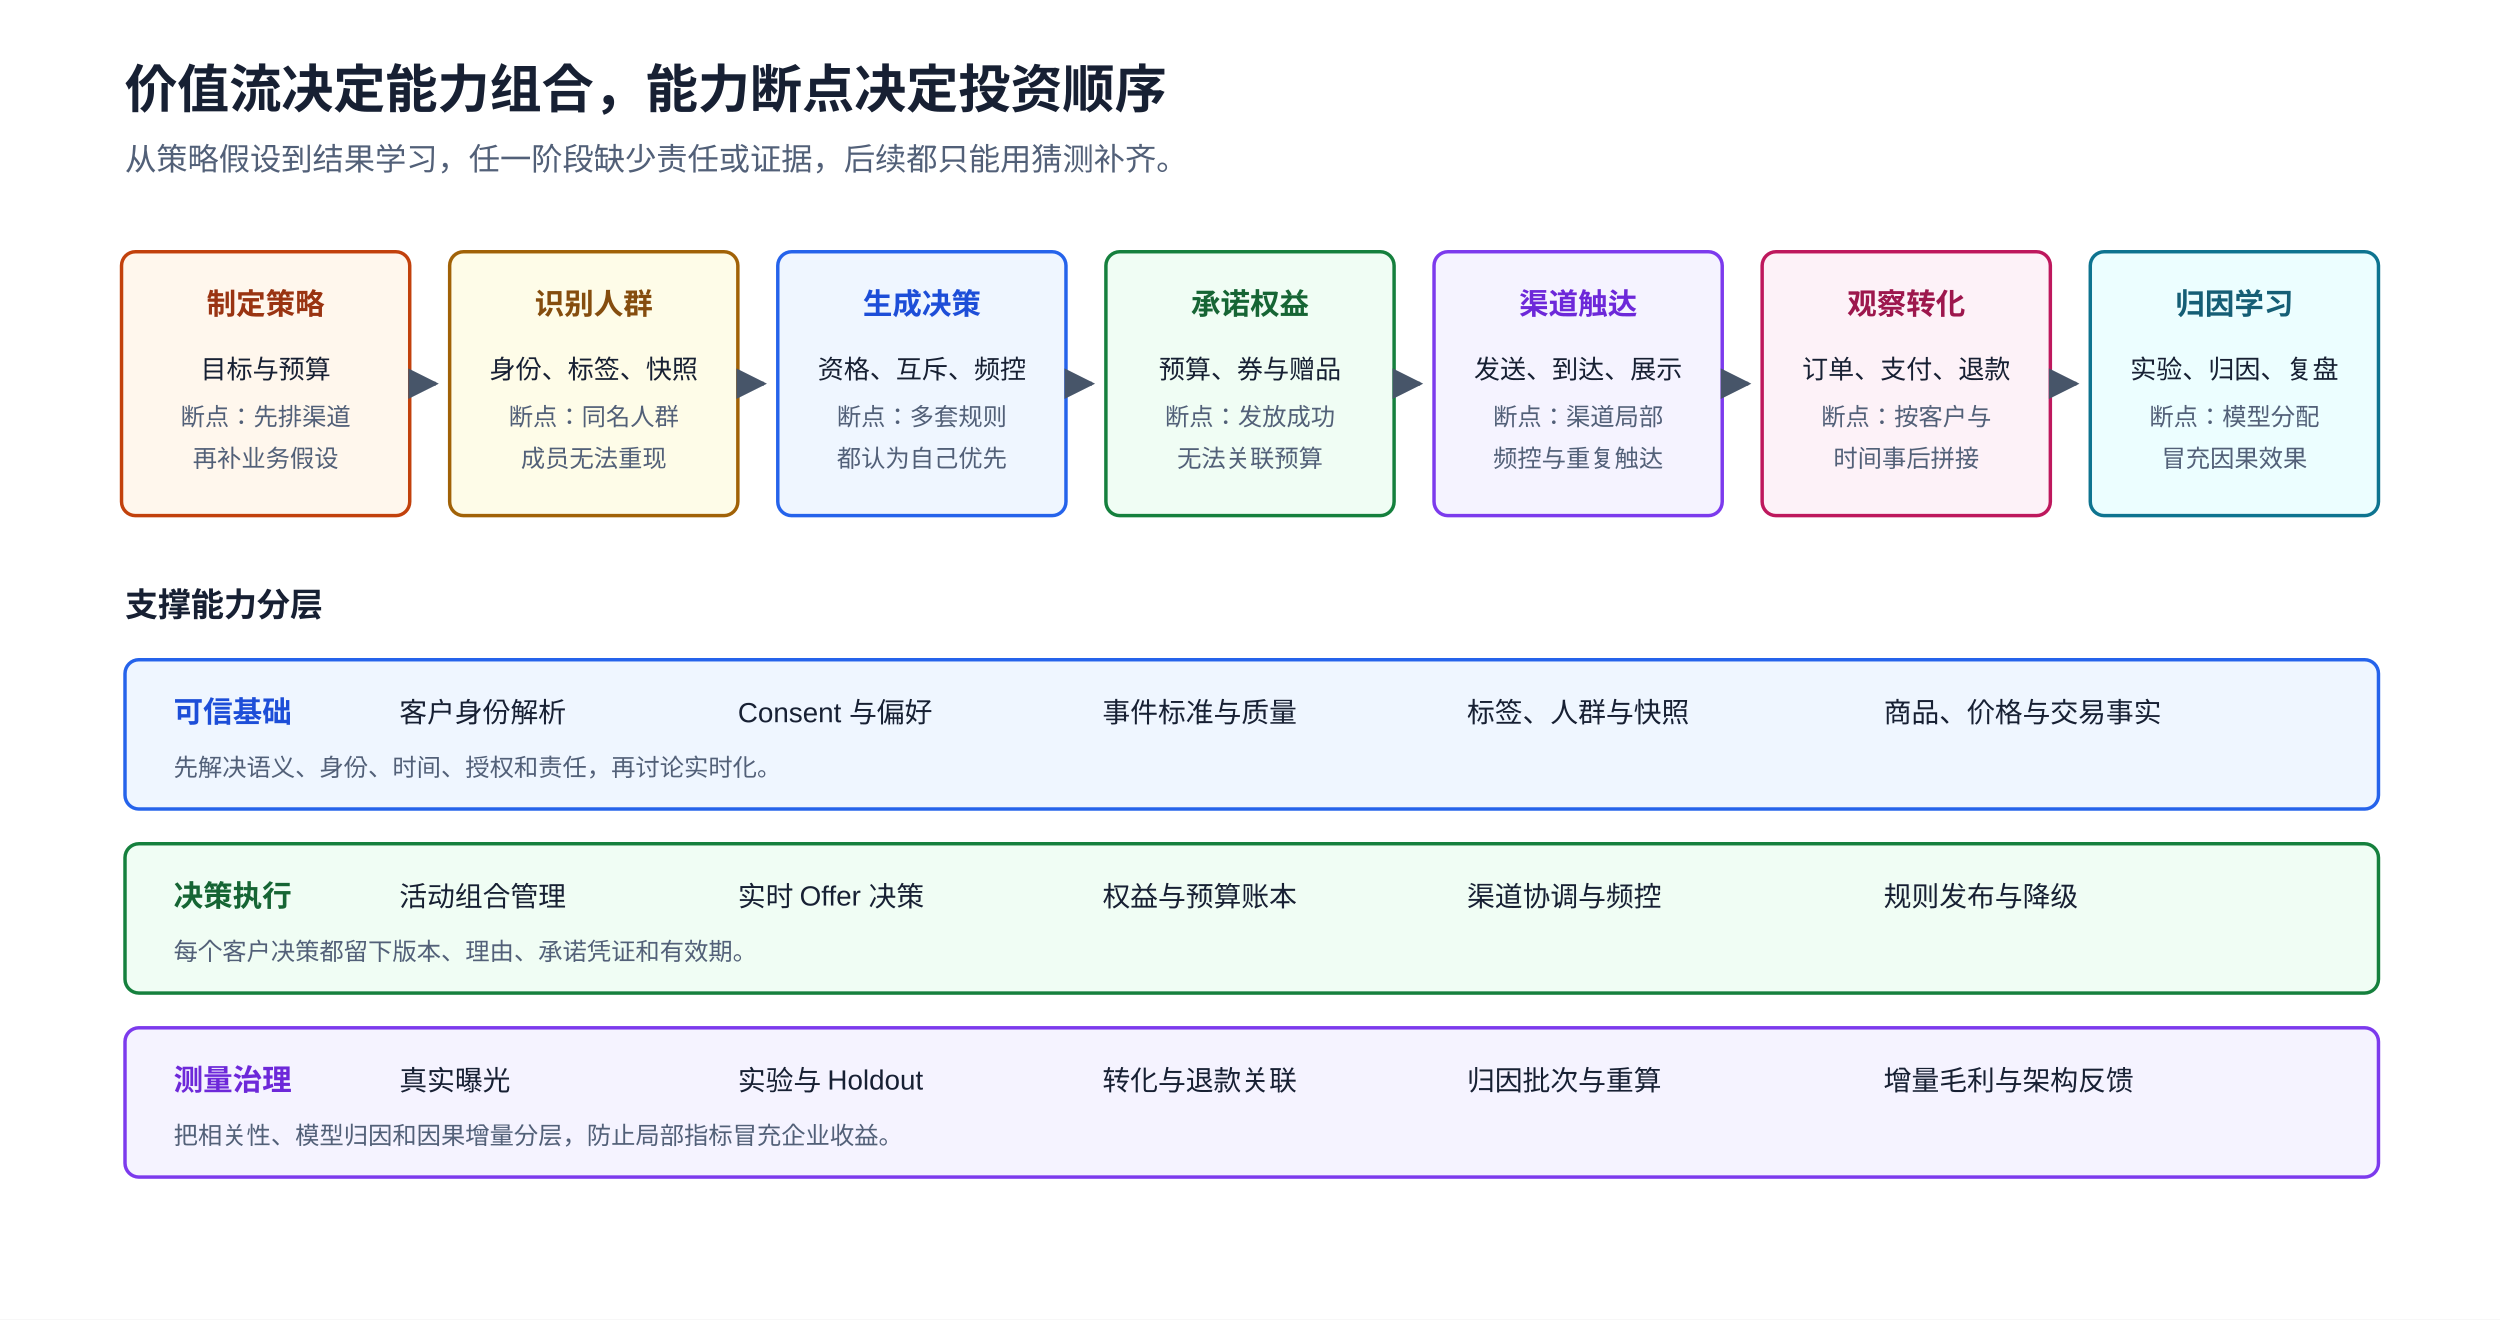
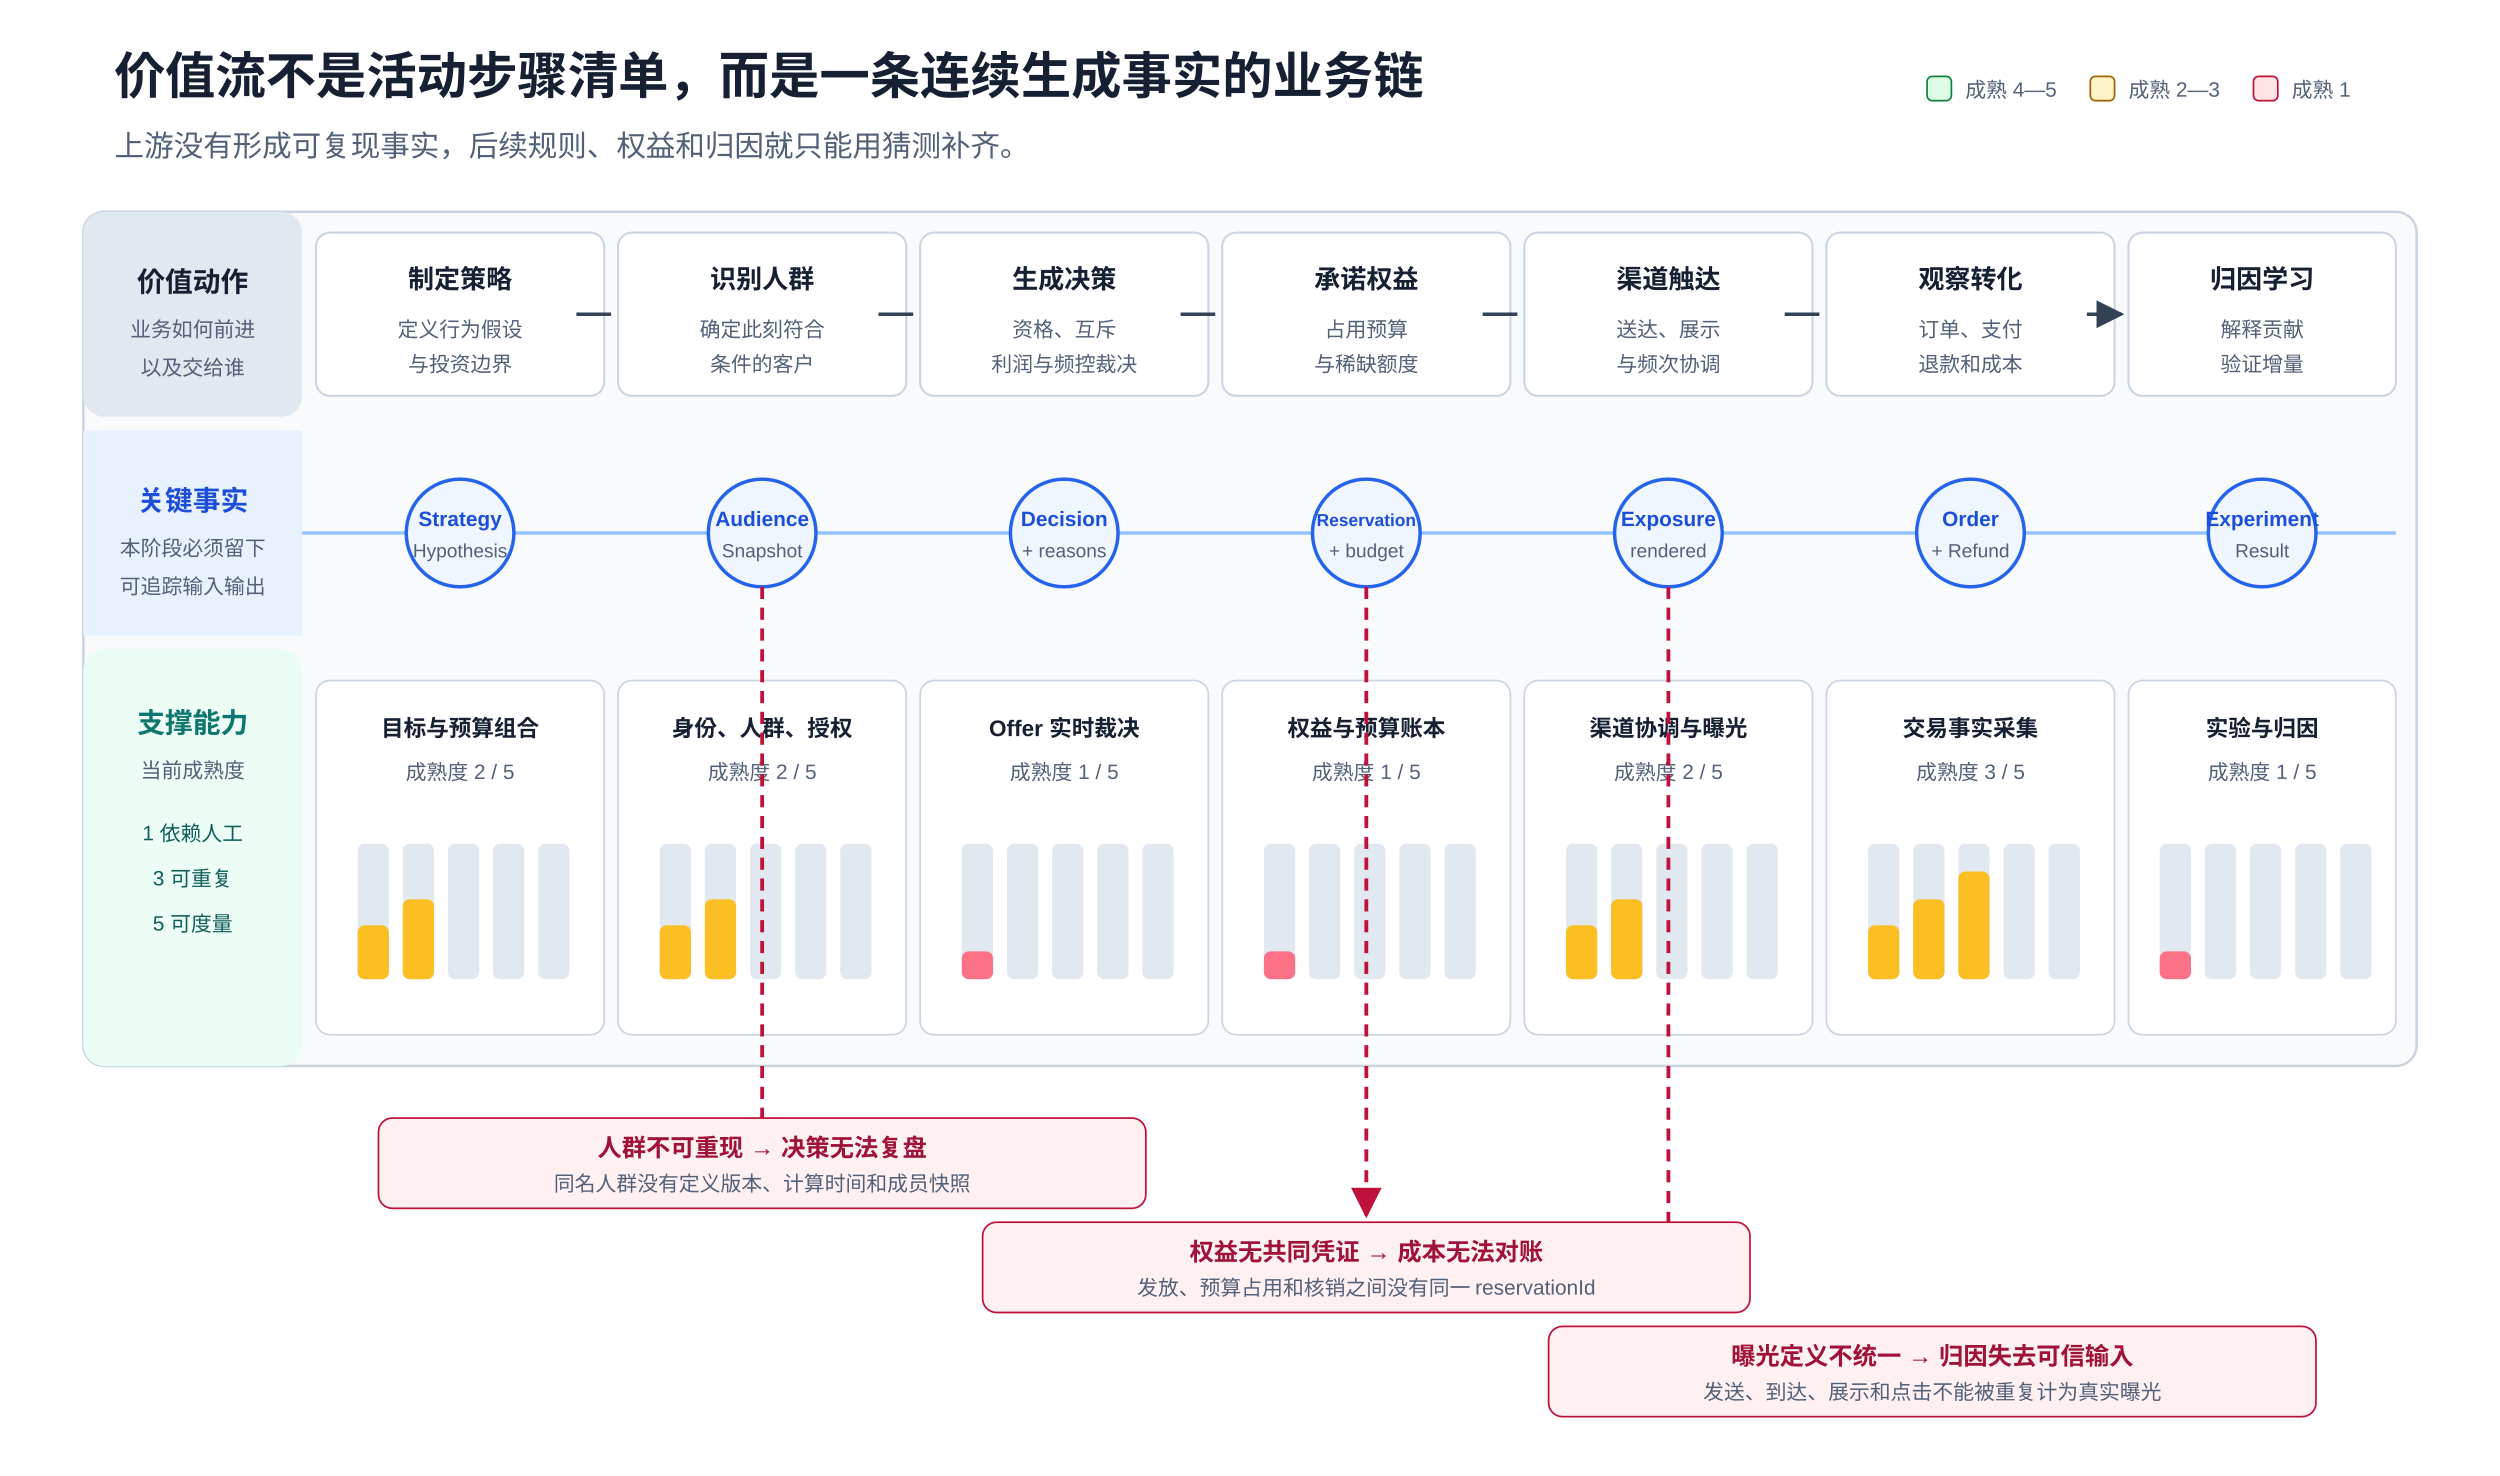
- <svg xmlns="http://www.w3.org/2000/svg" width="1440" height="760" viewBox="0 0 1440 760" role="img" aria-labelledby="title desc">
+ <svg xmlns="http://www.w3.org/2000/svg" width="1440" height="850" viewBox="0 0 1440 850" role="img" aria-labelledby="title desc">
  <defs>
    <marker id="arrow" viewBox="0 0 10 10" refX="9" refY="5" markerWidth="8" markerHeight="8" orient="auto">
-       <path d="M0 0 L10 5 L0 10 Z" fill="#475569" />
+       <path d="M0 0 L10 5 L0 10 Z" fill="#334155" />
+     </marker>
+     <marker id="breakArrow" viewBox="0 0 10 10" refX="9" refY="5" markerWidth="8" markerHeight="8" orient="auto">
+       <path d="M0 0 L10 5 L0 10 Z" fill="#be123c" />
    </marker>
  </defs>
-   <rect width="1440" height="760" fill="#ffffff" />
+   <rect width="1440" height="850" fill="#ffffff" />
  <g font-family="Arial, 'PingFang SC', sans-serif">
-     <text x="72" y="62" fill="#172033" font-size="30" font-weight="700">价值流决定能力组合，能力断点决定投资顺序</text>
-     <text x="72" y="98" fill="#526078" font-size="18">从策略假设到结果学习，任一阶段缺少责任或证据，后续都只能用猜测补齐。</text>
-     <g>
-       <rect x="70" y="145" width="166" height="152" rx="8" fill="#fff7ed" stroke="#c2410c" stroke-width="2" />
-       <text x="153" y="181" text-anchor="middle" fill="#9a3412" font-size="17" font-weight="700">制定策略</text>
-       <text x="153" y="218" text-anchor="middle" fill="#172033" font-size="15">目标与预算</text>
-       <text x="153" y="245" text-anchor="middle" fill="#526078" font-size="14">断点：先排渠道</text>
-       <text x="153" y="269" text-anchor="middle" fill="#526078" font-size="14">再补业务假设</text>
-       <rect x="259" y="145" width="166" height="152" rx="8" fill="#fefce8" stroke="#a16207" stroke-width="2" />
-       <text x="342" y="181" text-anchor="middle" fill="#854d0e" font-size="17" font-weight="700">识别人群</text>
-       <text x="342" y="218" text-anchor="middle" fill="#172033" font-size="15">身份、标签、快照</text>
-       <text x="342" y="245" text-anchor="middle" fill="#526078" font-size="14">断点：同名人群</text>
-       <text x="342" y="269" text-anchor="middle" fill="#526078" font-size="14">成员无法重现</text>
-       <rect x="448" y="145" width="166" height="152" rx="8" fill="#eff6ff" stroke="#2563eb" stroke-width="2" />
-       <text x="531" y="181" text-anchor="middle" fill="#1d4ed8" font-size="17" font-weight="700">生成决策</text>
-       <text x="531" y="218" text-anchor="middle" fill="#172033" font-size="15">资格、互斥、频控</text>
-       <text x="531" y="245" text-anchor="middle" fill="#526078" font-size="14">断点：多套规则</text>
-       <text x="531" y="269" text-anchor="middle" fill="#526078" font-size="14">都认为自己优先</text>
-       <rect x="637" y="145" width="166" height="152" rx="8" fill="#f0fdf4" stroke="#15803d" stroke-width="2" />
-       <text x="720" y="181" text-anchor="middle" fill="#166534" font-size="17" font-weight="700">承诺权益</text>
-       <text x="720" y="218" text-anchor="middle" fill="#172033" font-size="15">预算、券与赠品</text>
-       <text x="720" y="245" text-anchor="middle" fill="#526078" font-size="14">断点：发放成功</text>
-       <text x="720" y="269" text-anchor="middle" fill="#526078" font-size="14">无法关联预算</text>
-       <rect x="826" y="145" width="166" height="152" rx="8" fill="#f5f3ff" stroke="#7c3aed" stroke-width="2" />
-       <text x="909" y="181" text-anchor="middle" fill="#6d28d9" font-size="17" font-weight="700">渠道触达</text>
-       <text x="909" y="218" text-anchor="middle" fill="#172033" font-size="15">发送、到达、展示</text>
-       <text x="909" y="245" text-anchor="middle" fill="#526078" font-size="14">断点：渠道局部</text>
-       <text x="909" y="269" text-anchor="middle" fill="#526078" font-size="14">频控与重复触达</text>
-       <rect x="1015" y="145" width="166" height="152" rx="8" fill="#fdf2f8" stroke="#be185d" stroke-width="2" />
-       <text x="1098" y="181" text-anchor="middle" fill="#9d174d" font-size="17" font-weight="700">观察转化</text>
-       <text x="1098" y="218" text-anchor="middle" fill="#172033" font-size="15">订单、支付、退款</text>
-       <text x="1098" y="245" text-anchor="middle" fill="#526078" font-size="14">断点：按客户与</text>
-       <text x="1098" y="269" text-anchor="middle" fill="#526078" font-size="14">时间事后拼接</text>
-       <rect x="1204" y="145" width="166" height="152" rx="8" fill="#ecfeff" stroke="#0e7490" stroke-width="2" />
-       <text x="1287" y="181" text-anchor="middle" fill="#155e75" font-size="17" font-weight="700">归因学习</text>
-       <text x="1287" y="218" text-anchor="middle" fill="#172033" font-size="15">实验、归因、复盘</text>
-       <text x="1287" y="245" text-anchor="middle" fill="#526078" font-size="14">断点：模型分配</text>
-       <text x="1287" y="269" text-anchor="middle" fill="#526078" font-size="14">冒充因果效果</text>
-     </g>
-     <g fill="none" stroke="#475569" stroke-width="2.2" marker-end="url(#arrow)">
-       <path d="M236 221 H251" />
-       <path d="M425 221 H440" />
-       <path d="M614 221 H629" />
-       <path d="M803 221 H818" />
-       <path d="M992 221 H1007" />
-       <path d="M1181 221 H1196" />
-     </g>
-     <text x="72" y="355" fill="#172033" font-size="19" font-weight="700">支撑能力分层</text>
-     <rect x="72" y="380" width="1298" height="86" rx="8" fill="#eff6ff" stroke="#2563eb" stroke-width="2" />
-     <text x="100" y="416" fill="#1d4ed8" font-size="17" font-weight="700">可信基础</text>
-     <text x="230" y="416" fill="#172033" font-size="16">客户身份解析</text>
-     <text x="425" y="416" fill="#172033" font-size="16">Consent 与偏好</text>
-     <text x="635" y="416" fill="#172033" font-size="16">事件标准与质量</text>
-     <text x="845" y="416" fill="#172033" font-size="16">标签、人群与快照</text>
-     <text x="1085" y="416" fill="#172033" font-size="16">商品、价格与交易事实</text>
-     <text x="100" y="447" fill="#526078" font-size="14">先解决语义、身份、时间、授权和责任，再讨论实时化。</text>
-     <rect x="72" y="486" width="1298" height="86" rx="8" fill="#f0fdf4" stroke="#15803d" stroke-width="2" />
-     <text x="100" y="522" fill="#166534" font-size="17" font-weight="700">决策执行</text>
-     <text x="230" y="522" fill="#172033" font-size="16">活动组合管理</text>
-     <text x="425" y="522" fill="#172033" font-size="16">实时 Offer 决策</text>
-     <text x="635" y="522" fill="#172033" font-size="16">权益与预算账本</text>
-     <text x="845" y="522" fill="#172033" font-size="16">渠道协调与频控</text>
-     <text x="1085" y="522" fill="#172033" font-size="16">规则发布与降级</text>
-     <text x="100" y="553" fill="#526078" font-size="14">每个客户决策都留下版本、理由、承诺凭证和有效期。</text>
-     <rect x="72" y="592" width="1298" height="86" rx="8" fill="#f5f3ff" stroke="#7c3aed" stroke-width="2" />
-     <text x="100" y="628" fill="#6d28d9" font-size="17" font-weight="700">测量治理</text>
-     <text x="230" y="628" fill="#172033" font-size="16">真实曝光</text>
-     <text x="425" y="628" fill="#172033" font-size="16">实验与 Holdout</text>
-     <text x="635" y="628" fill="#172033" font-size="16">转化与退款关联</text>
-     <text x="845" y="628" fill="#172033" font-size="16">归因批次与重算</text>
-     <text x="1085" y="628" fill="#172033" font-size="16">增量毛利与架构反馈</text>
-     <text x="100" y="659" fill="#526078" font-size="14">把相关性、模型归因和因果增量分层，防止局部指标冒充企业收益。</text>
+     <text x="66" y="54" fill="#172033" font-size="29" font-weight="700">价值流不是活动步骤清单，而是一条连续生成事实的业务链</text>
+     <text x="66" y="90" fill="#526078" font-size="17">上游没有形成可复现事实，后续规则、权益和归因就只能用猜测补齐。</text>
+     <g font-size="12">
+       <rect x="1110" y="44" width="14" height="14" rx="3" fill="#dcfce7" stroke="#15803d" />
+       <text x="1132" y="56" fill="#526078">成熟 4—5</text>
+       <rect x="1204" y="44" width="14" height="14" rx="3" fill="#fef3c7" stroke="#a16207" />
+       <text x="1226" y="56" fill="#526078">成熟 2—3</text>
+       <rect x="1298" y="44" width="14" height="14" rx="3" fill="#ffe4e6" stroke="#be123c" />
+       <text x="1320" y="56" fill="#526078">成熟 1</text>
+     </g>
+     <rect x="48" y="122" width="1344" height="492" rx="12" fill="#f8fafc" stroke="#cbd5e1" stroke-width="1.5" />
+     <g>
+       <rect x="48" y="122" width="126" height="118" rx="12" fill="#e2e8f0" />
+       <text x="111" y="168" text-anchor="middle" fill="#172033" font-size="16" font-weight="700">价值动作</text>
+       <text x="111" y="194" text-anchor="middle" fill="#526078" font-size="12">业务如何前进</text>
+       <text x="111" y="216" text-anchor="middle" fill="#526078" font-size="12">以及交给谁</text>
+       <rect x="48" y="248" width="126" height="118" fill="#e8f2ff" />
+       <text x="111" y="294" text-anchor="middle" fill="#1d4ed8" font-size="16" font-weight="700">关键事实</text>
+       <text x="111" y="320" text-anchor="middle" fill="#526078" font-size="12">本阶段必须留下</text>
+       <text x="111" y="342" text-anchor="middle" fill="#526078" font-size="12">可追踪输入输出</text>
+       <rect x="48" y="374" width="126" height="240" rx="12" fill="#ecfdf5" />
+       <text x="111" y="422" text-anchor="middle" fill="#0f766e" font-size="16" font-weight="700">支撑能力</text>
+       <text x="111" y="448" text-anchor="middle" fill="#526078" font-size="12">当前成熟度</text>
+       <text x="111" y="484" text-anchor="middle" fill="#115e59" font-size="12">1 依赖人工</text>
+       <text x="111" y="510" text-anchor="middle" fill="#115e59" font-size="12">3 可重复</text>
+       <text x="111" y="536" text-anchor="middle" fill="#115e59" font-size="12">5 可度量</text>
+     </g>
+     <g fill="#ffffff" stroke="#cbd5e1" stroke-width="1.2">
+       <rect x="182" y="134" width="166" height="94" rx="8" />
+       <rect x="356" y="134" width="166" height="94" rx="8" />
+       <rect x="530" y="134" width="166" height="94" rx="8" />
+       <rect x="704" y="134" width="166" height="94" rx="8" />
+       <rect x="878" y="134" width="166" height="94" rx="8" />
+       <rect x="1052" y="134" width="166" height="94" rx="8" />
+       <rect x="1226" y="134" width="154" height="94" rx="8" />
+     </g>
+     <path d="M332 181 H352 M506 181 H526 M680 181 H700 M854 181 H874 M1028 181 H1048 M1202 181 H1222" fill="none" stroke="#334155" stroke-width="2" marker-end="url(#arrow)" />
+     <g text-anchor="middle">
+       <text x="265" y="166" fill="#172033" font-size="15" font-weight="700">制定策略</text>
+       <text x="265" y="194" fill="#526078" font-size="12">定义行为假设</text>
+       <text x="265" y="214" fill="#526078" font-size="12">与投资边界</text>
+       <text x="439" y="166" fill="#172033" font-size="15" font-weight="700">识别人群</text>
+       <text x="439" y="194" fill="#526078" font-size="12">确定此刻符合</text>
+       <text x="439" y="214" fill="#526078" font-size="12">条件的客户</text>
+       <text x="613" y="166" fill="#172033" font-size="15" font-weight="700">生成决策</text>
+       <text x="613" y="194" fill="#526078" font-size="12">资格、互斥</text>
+       <text x="613" y="214" fill="#526078" font-size="12">利润与频控裁决</text>
+       <text x="787" y="166" fill="#172033" font-size="15" font-weight="700">承诺权益</text>
+       <text x="787" y="194" fill="#526078" font-size="12">占用预算</text>
+       <text x="787" y="214" fill="#526078" font-size="12">与稀缺额度</text>
+       <text x="961" y="166" fill="#172033" font-size="15" font-weight="700">渠道触达</text>
+       <text x="961" y="194" fill="#526078" font-size="12">送达、展示</text>
+       <text x="961" y="214" fill="#526078" font-size="12">与频次协调</text>
+       <text x="1135" y="166" fill="#172033" font-size="15" font-weight="700">观察转化</text>
+       <text x="1135" y="194" fill="#526078" font-size="12">订单、支付</text>
+       <text x="1135" y="214" fill="#526078" font-size="12">退款和成本</text>
+       <text x="1303" y="166" fill="#172033" font-size="15" font-weight="700">归因学习</text>
+       <text x="1303" y="194" fill="#526078" font-size="12">解释贡献</text>
+       <text x="1303" y="214" fill="#526078" font-size="12">验证增量</text>
+     </g>
+     <g>
+       <path d="M174 307 H1380" fill="none" stroke="#93c5fd" stroke-width="2" />
+       <g text-anchor="middle">
+         <circle cx="265" cy="307" r="31" fill="#eff6ff" stroke="#2563eb" stroke-width="2" />
+         <text x="265" y="303" fill="#1d4ed8" font-size="12" font-weight="700">Strategy</text>
+         <text x="265" y="321" fill="#526078" font-size="11">Hypothesis</text>
+         <circle cx="439" cy="307" r="31" fill="#eff6ff" stroke="#2563eb" stroke-width="2" />
+         <text x="439" y="303" fill="#1d4ed8" font-size="12" font-weight="700">Audience</text>
+         <text x="439" y="321" fill="#526078" font-size="11">Snapshot</text>
+         <circle cx="613" cy="307" r="31" fill="#eff6ff" stroke="#2563eb" stroke-width="2" />
+         <text x="613" y="303" fill="#1d4ed8" font-size="12" font-weight="700">Decision</text>
+         <text x="613" y="321" fill="#526078" font-size="11">+ reasons</text>
+         <circle cx="787" cy="307" r="31" fill="#eff6ff" stroke="#2563eb" stroke-width="2" />
+         <text x="787" y="303" fill="#1d4ed8" font-size="10" font-weight="700">Reservation</text>
+         <text x="787" y="321" fill="#526078" font-size="11">+ budget</text>
+         <circle cx="961" cy="307" r="31" fill="#eff6ff" stroke="#2563eb" stroke-width="2" />
+         <text x="961" y="303" fill="#1d4ed8" font-size="12" font-weight="700">Exposure</text>
+         <text x="961" y="321" fill="#526078" font-size="11">rendered</text>
+         <circle cx="1135" cy="307" r="31" fill="#eff6ff" stroke="#2563eb" stroke-width="2" />
+         <text x="1135" y="303" fill="#1d4ed8" font-size="12" font-weight="700">Order</text>
+         <text x="1135" y="321" fill="#526078" font-size="11">+ Refund</text>
+         <circle cx="1303" cy="307" r="31" fill="#eff6ff" stroke="#2563eb" stroke-width="2" />
+         <text x="1303" y="303" fill="#1d4ed8" font-size="12" font-weight="700">Experiment</text>
+         <text x="1303" y="321" fill="#526078" font-size="11">Result</text>
+       </g>
+     </g>
+     <g text-anchor="middle">
+       <rect x="182" y="392" width="166" height="204" rx="8" fill="#ffffff" stroke="#cbd5e1" />
+       <text x="265" y="424" fill="#172033" font-size="13" font-weight="700">目标与预算组合</text>
+       <text x="265" y="449" fill="#526078" font-size="12">成熟度 2 / 5</text>
+       <rect x="356" y="392" width="166" height="204" rx="8" fill="#ffffff" stroke="#cbd5e1" />
+       <text x="439" y="424" fill="#172033" font-size="13" font-weight="700">身份、人群、授权</text>
+       <text x="439" y="449" fill="#526078" font-size="12">成熟度 2 / 5</text>
+       <rect x="530" y="392" width="166" height="204" rx="8" fill="#ffffff" stroke="#cbd5e1" />
+       <text x="613" y="424" fill="#172033" font-size="13" font-weight="700">Offer 实时裁决</text>
+       <text x="613" y="449" fill="#526078" font-size="12">成熟度 1 / 5</text>
+       <rect x="704" y="392" width="166" height="204" rx="8" fill="#ffffff" stroke="#cbd5e1" />
+       <text x="787" y="424" fill="#172033" font-size="13" font-weight="700">权益与预算账本</text>
+       <text x="787" y="449" fill="#526078" font-size="12">成熟度 1 / 5</text>
+       <rect x="878" y="392" width="166" height="204" rx="8" fill="#ffffff" stroke="#cbd5e1" />
+       <text x="961" y="424" fill="#172033" font-size="13" font-weight="700">渠道协调与曝光</text>
+       <text x="961" y="449" fill="#526078" font-size="12">成熟度 2 / 5</text>
+       <rect x="1052" y="392" width="166" height="204" rx="8" fill="#ffffff" stroke="#cbd5e1" />
+       <text x="1135" y="424" fill="#172033" font-size="13" font-weight="700">交易事实采集</text>
+       <text x="1135" y="449" fill="#526078" font-size="12">成熟度 3 / 5</text>
+       <rect x="1226" y="392" width="154" height="204" rx="8" fill="#ffffff" stroke="#cbd5e1" />
+       <text x="1303" y="424" fill="#172033" font-size="13" font-weight="700">实验与归因</text>
+       <text x="1303" y="449" fill="#526078" font-size="12">成熟度 1 / 5</text>
+     </g>
+     <g>
+       <g fill="#e2e8f0">
+         <rect x="206" y="486" width="18" height="78" rx="4" />
+         <rect x="232" y="486" width="18" height="78" rx="4" />
+         <rect x="258" y="486" width="18" height="78" rx="4" />
+         <rect x="284" y="486" width="18" height="78" rx="4" />
+         <rect x="310" y="486" width="18" height="78" rx="4" />
+       </g>
+       <rect x="206" y="533" width="18" height="31" rx="4" fill="#fbbf24" />
+       <rect x="232" y="518" width="18" height="46" rx="4" fill="#fbbf24" />
+       <g fill="#e2e8f0">
+         <rect x="380" y="486" width="18" height="78" rx="4" />
+         <rect x="406" y="486" width="18" height="78" rx="4" />
+         <rect x="432" y="486" width="18" height="78" rx="4" />
+         <rect x="458" y="486" width="18" height="78" rx="4" />
+         <rect x="484" y="486" width="18" height="78" rx="4" />
+       </g>
+       <rect x="380" y="533" width="18" height="31" rx="4" fill="#fbbf24" />
+       <rect x="406" y="518" width="18" height="46" rx="4" fill="#fbbf24" />
+       <g fill="#e2e8f0">
+         <rect x="554" y="486" width="18" height="78" rx="4" />
+         <rect x="580" y="486" width="18" height="78" rx="4" />
+         <rect x="606" y="486" width="18" height="78" rx="4" />
+         <rect x="632" y="486" width="18" height="78" rx="4" />
+         <rect x="658" y="486" width="18" height="78" rx="4" />
+       </g>
+       <rect x="554" y="548" width="18" height="16" rx="4" fill="#fb7185" />
+       <g fill="#e2e8f0">
+         <rect x="728" y="486" width="18" height="78" rx="4" />
+         <rect x="754" y="486" width="18" height="78" rx="4" />
+         <rect x="780" y="486" width="18" height="78" rx="4" />
+         <rect x="806" y="486" width="18" height="78" rx="4" />
+         <rect x="832" y="486" width="18" height="78" rx="4" />
+       </g>
+       <rect x="728" y="548" width="18" height="16" rx="4" fill="#fb7185" />
+       <g fill="#e2e8f0">
+         <rect x="902" y="486" width="18" height="78" rx="4" />
+         <rect x="928" y="486" width="18" height="78" rx="4" />
+         <rect x="954" y="486" width="18" height="78" rx="4" />
+         <rect x="980" y="486" width="18" height="78" rx="4" />
+         <rect x="1006" y="486" width="18" height="78" rx="4" />
+       </g>
+       <rect x="902" y="533" width="18" height="31" rx="4" fill="#fbbf24" />
+       <rect x="928" y="518" width="18" height="46" rx="4" fill="#fbbf24" />
+       <g fill="#e2e8f0">
+         <rect x="1076" y="486" width="18" height="78" rx="4" />
+         <rect x="1102" y="486" width="18" height="78" rx="4" />
+         <rect x="1128" y="486" width="18" height="78" rx="4" />
+         <rect x="1154" y="486" width="18" height="78" rx="4" />
+         <rect x="1180" y="486" width="18" height="78" rx="4" />
+       </g>
+       <rect x="1076" y="533" width="18" height="31" rx="4" fill="#fbbf24" />
+       <rect x="1102" y="518" width="18" height="46" rx="4" fill="#fbbf24" />
+       <rect x="1128" y="502" width="18" height="62" rx="4" fill="#fbbf24" />
+       <g fill="#e2e8f0">
+         <rect x="1244" y="486" width="18" height="78" rx="4" />
+         <rect x="1270" y="486" width="18" height="78" rx="4" />
+         <rect x="1296" y="486" width="18" height="78" rx="4" />
+         <rect x="1322" y="486" width="18" height="78" rx="4" />
+         <rect x="1348" y="486" width="18" height="78" rx="4" />
+       </g>
+       <rect x="1244" y="548" width="18" height="16" rx="4" fill="#fb7185" />
+     </g>
+     <g fill="none" stroke="#be123c" stroke-width="2.2" stroke-dasharray="7 5" marker-end="url(#breakArrow)">
+       <path d="M439 338 V660" />
+       <path d="M787 338 V700" />
+       <path d="M961 338 V740" />
+     </g>
+     <g>
+       <rect x="218" y="644" width="442" height="52" rx="8" fill="#fff1f2" stroke="#be123c" />
+       <text x="439" y="666" text-anchor="middle" fill="#9f1239" font-size="14" font-weight="700">人群不可重现 → 决策无法复盘</text>
+       <text x="439" y="686" text-anchor="middle" fill="#526078" font-size="12">同名人群没有定义版本、计算时间和成员快照</text>
+       <rect x="566" y="704" width="442" height="52" rx="8" fill="#fff1f2" stroke="#be123c" />
+       <text x="787" y="726" text-anchor="middle" fill="#9f1239" font-size="14" font-weight="700">权益无共同凭证 → 成本无法对账</text>
+       <text x="787" y="746" text-anchor="middle" fill="#526078" font-size="12">发放、预算占用和核销之间没有同一 reservationId</text>
+       <rect x="892" y="764" width="442" height="52" rx="8" fill="#fff1f2" stroke="#be123c" />
+       <text x="1113" y="786" text-anchor="middle" fill="#9f1239" font-size="14" font-weight="700">曝光定义不统一 → 归因失去可信输入</text>
+       <text x="1113" y="806" text-anchor="middle" fill="#526078" font-size="12">发送、到达、展示和点击不能被重复计为真实曝光</text>
+     </g>
  </g>
</svg>
